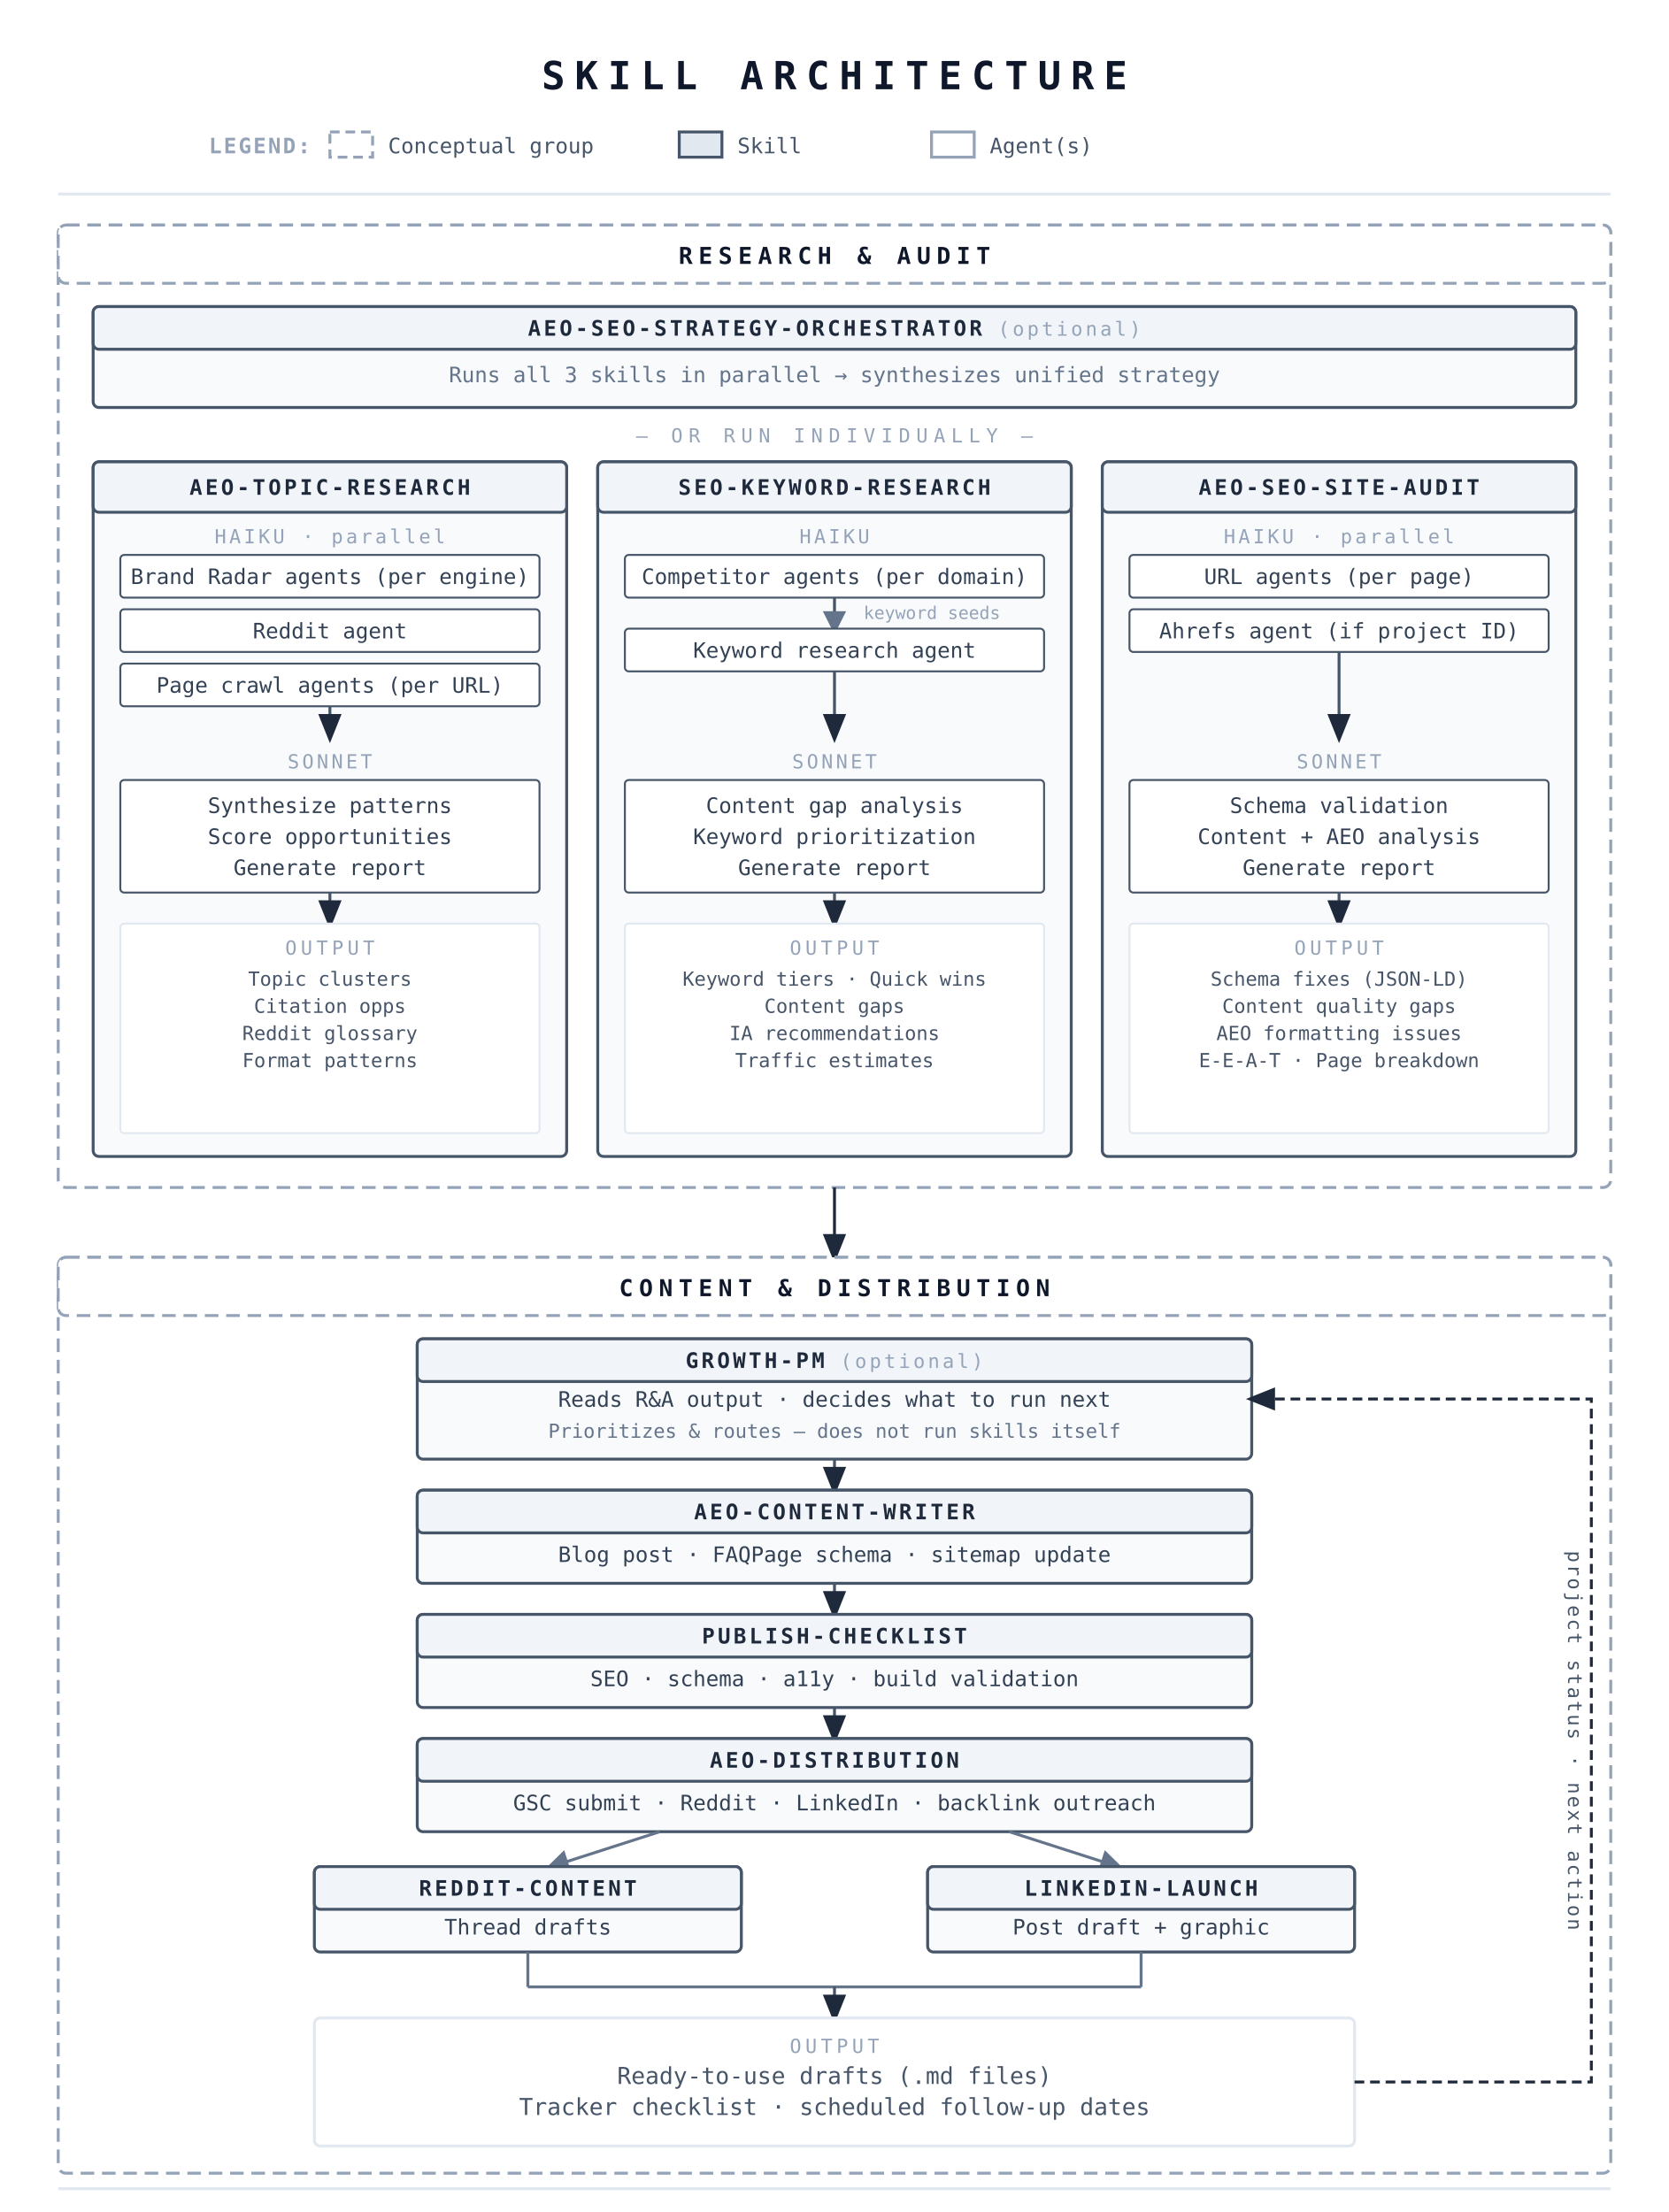
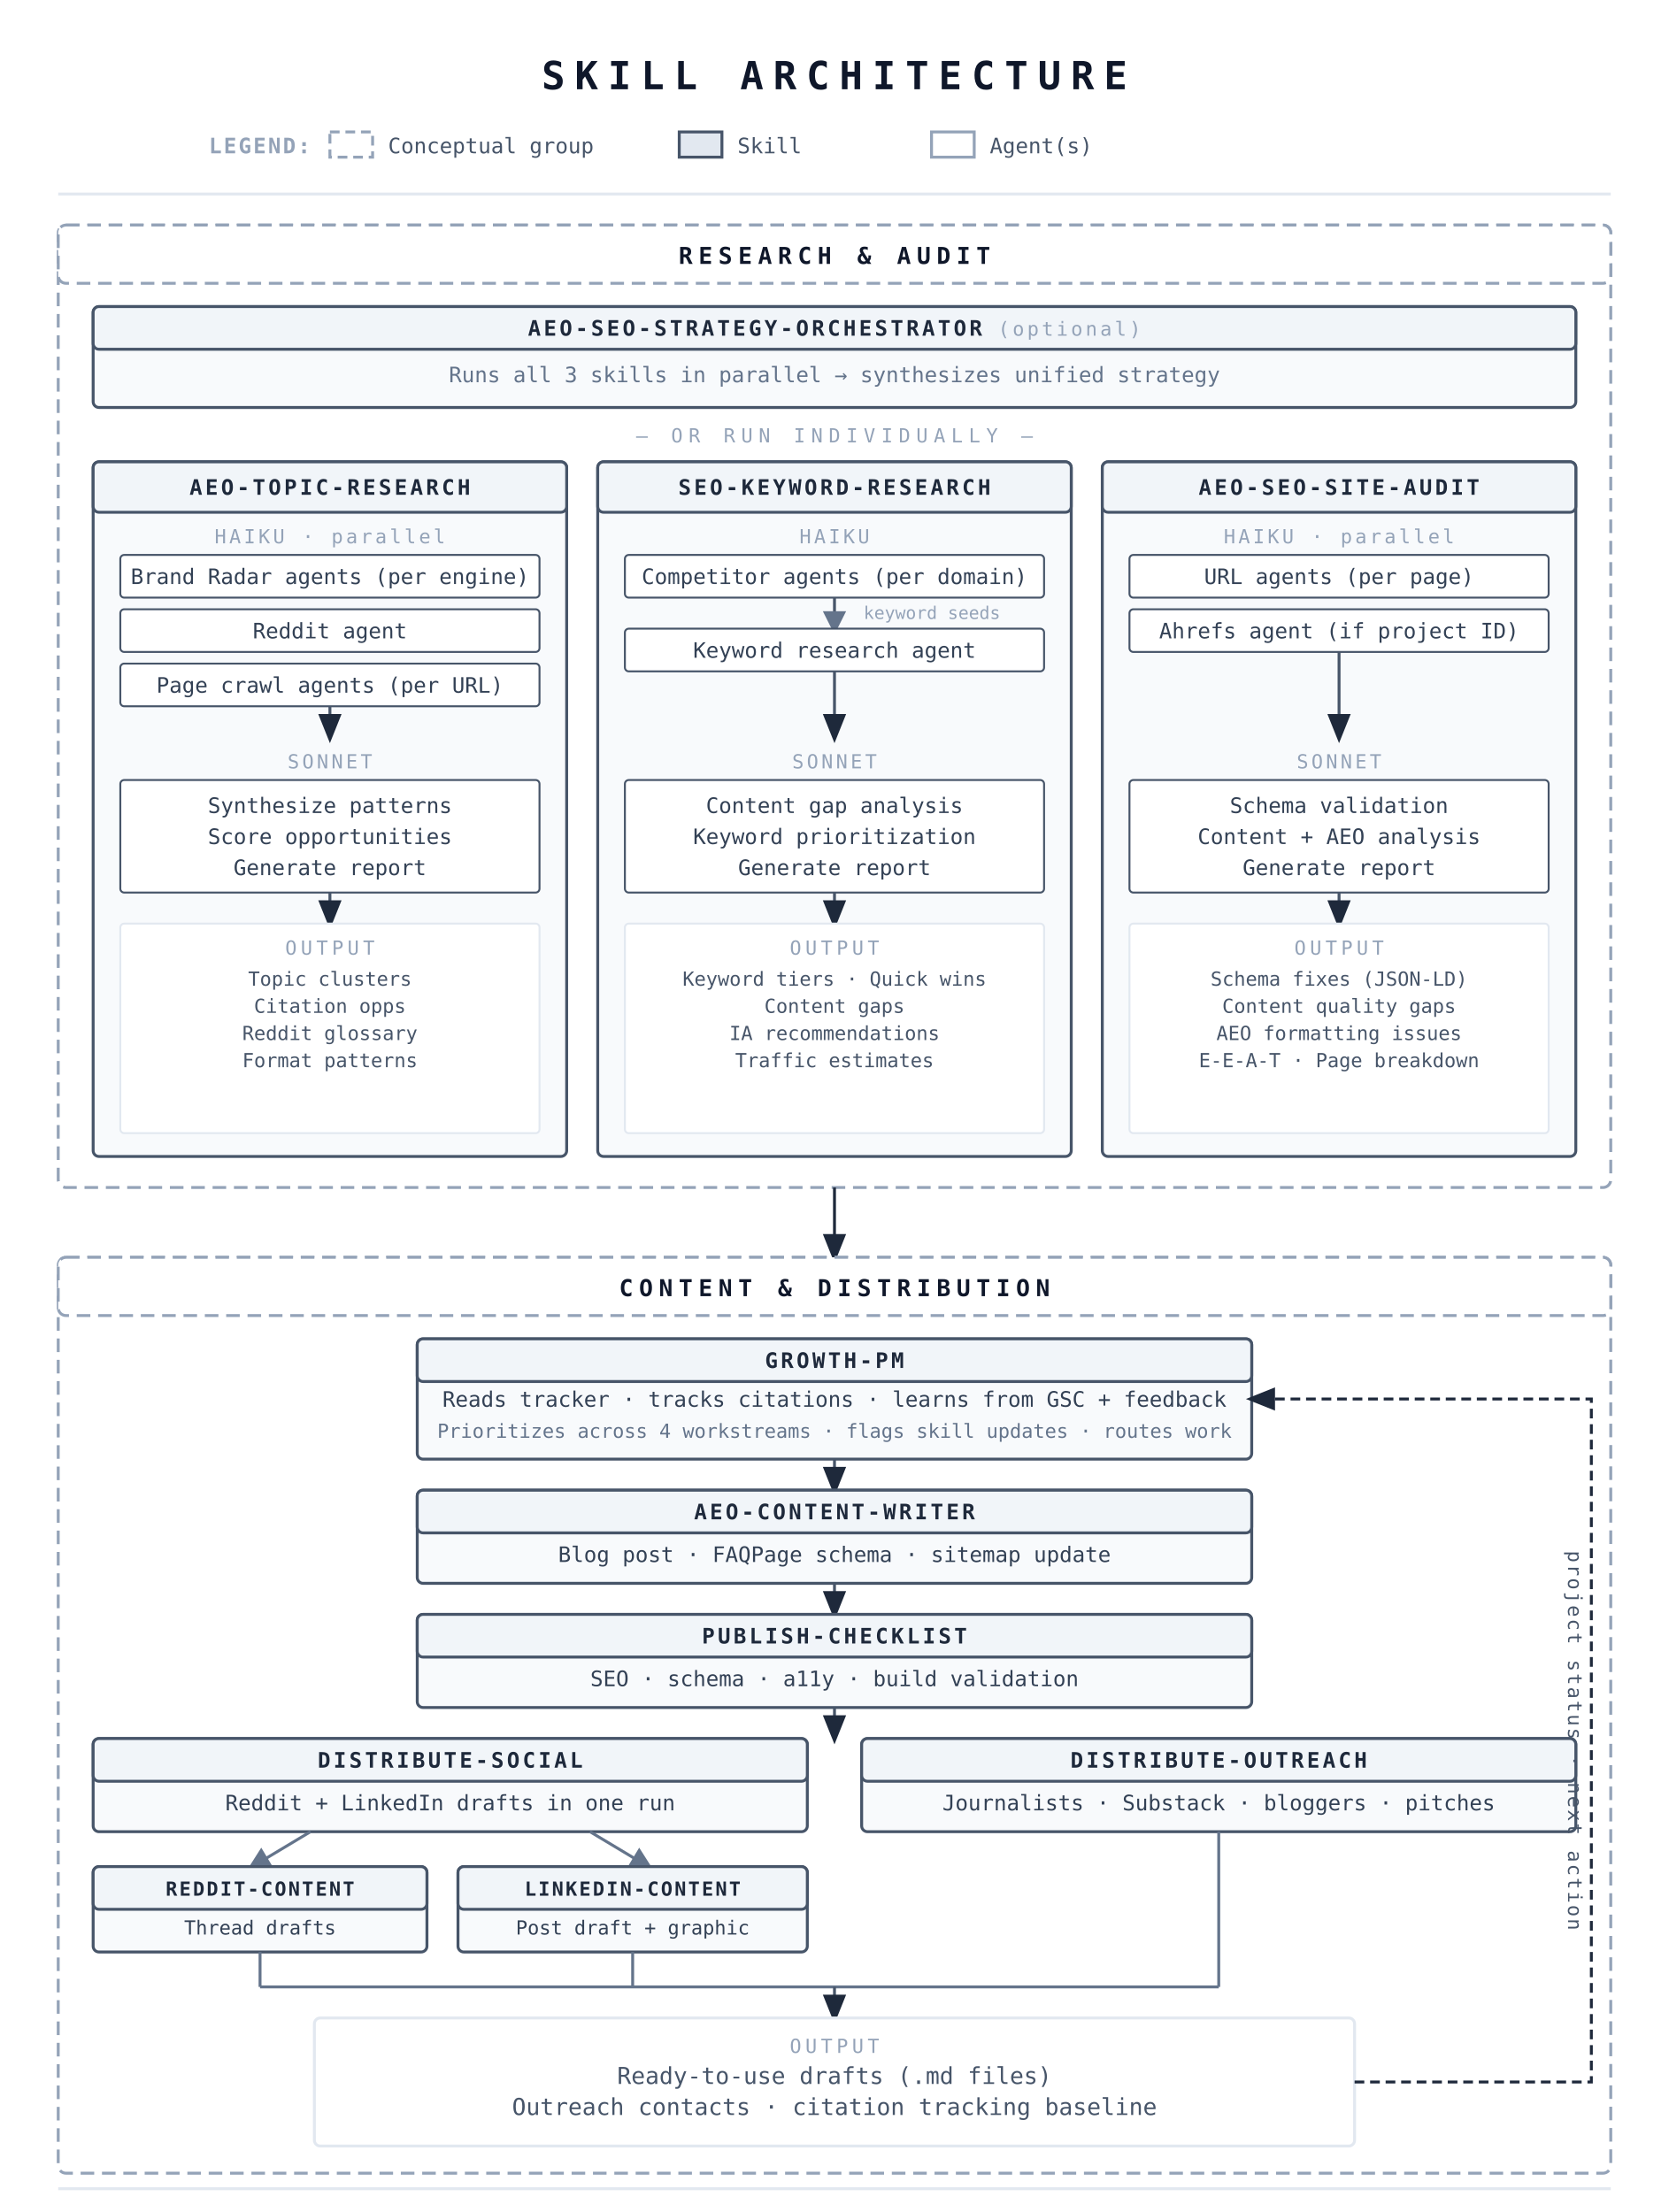
<svg xmlns="http://www.w3.org/2000/svg" viewBox="0 0 860 1140" font-family="ui-monospace, 'SF Mono', Menlo, monospace">
  <defs>
    <marker id="arr" markerWidth="10" markerHeight="10" refX="8" refY="4" orient="auto">
      <path d="M0,0 L0,8 L10,4 z" fill="#1e293b" />
    </marker>
    <marker id="arr-sm" markerWidth="8" markerHeight="8" refX="6" refY="4" orient="auto">
      <path d="M0,0 L0,8 L8,4 z" fill="#64748b" />
    </marker>
  </defs>
  <rect width="860" height="1140" fill="#ffffff" />
  <text x="430" y="46" text-anchor="middle" fill="#0f172a" font-size="20" font-weight="700" letter-spacing="5">SKILL ARCHITECTURE</text>
  <g transform="translate(170, 68)">
    <text x="-10" y="11" text-anchor="end" fill="#94a3b8" font-size="11" font-weight="700" letter-spacing="1">LEGEND:</text>
    <rect x="0" y="0" width="22" height="13" fill="none" stroke="#94a3b8" stroke-width="1.5" stroke-dasharray="5 3" />
    <text x="30" y="11" fill="#475569" font-size="11">Conceptual group</text>
    <rect x="180" y="0" width="22" height="13" fill="#e2e8f0" stroke="#475569" stroke-width="1.5" />
    <text x="210" y="11" fill="#475569" font-size="11">Skill</text>
    <rect x="310" y="0" width="22" height="13" fill="none" stroke="#94a3b8" stroke-width="1.5" />
    <text x="340" y="11" fill="#475569" font-size="11">Agent(s)</text>
  </g>
  <line x1="30" y1="100" x2="830" y2="100" stroke="#e2e8f0" stroke-width="1.5" />
  <rect x="30" y="116" width="800" height="496" rx="4" fill="#ffffff" stroke="#94a3b8" stroke-width="1.5" stroke-dasharray="7 4" />
  <rect x="30" y="116" width="800" height="30" rx="4" fill="#ffffff" stroke="#94a3b8" stroke-width="1.5" stroke-dasharray="7 4" />
  <text x="430" y="136" text-anchor="middle" fill="#0f172a" font-size="12" font-weight="700" letter-spacing="3">RESEARCH &amp; AUDIT</text>
  <rect x="48" y="158" width="764" height="52" rx="3" fill="#f8fafc" stroke="#475569" stroke-width="1.5" />
  <rect x="48" y="158" width="764" height="22" rx="3" fill="#f1f5f9" stroke="#475569" stroke-width="1.5" />
  <text x="430" y="173" text-anchor="middle" fill="#1e293b" font-size="11" font-weight="700" letter-spacing="1.5">AEO-SEO-STRATEGY-ORCHESTRATOR  <tspan fill="#94a3b8" font-weight="400" font-size="10">(optional)</tspan>
  </text>
  <text x="430" y="197" text-anchor="middle" fill="#64748b" font-size="11">Runs all 3 skills in parallel → synthesizes unified strategy</text>
  <text x="430" y="228" text-anchor="middle" fill="#94a3b8" font-size="10" letter-spacing="3">— OR RUN INDIVIDUALLY —</text>
  <rect x="48" y="238" width="244" height="358" rx="3" fill="#f8fafc" stroke="#475569" stroke-width="1.5" />
  <rect x="48" y="238" width="244" height="26" rx="3" fill="#f1f5f9" stroke="#475569" stroke-width="1.5" />
  <text x="170" y="255" text-anchor="middle" fill="#1e293b" font-size="11" font-weight="700" letter-spacing="1.5">AEO-TOPIC-RESEARCH</text>
  <text x="170" y="280" text-anchor="middle" fill="#94a3b8" font-size="10" letter-spacing="1.5">HAIKU · parallel</text>
  <rect x="62" y="286" width="216" height="22" rx="2" fill="#ffffff" stroke="#475569" stroke-width="1" />
  <text x="170" y="301" text-anchor="middle" fill="#334155" font-size="11">Brand Radar agents (per engine)</text>
  <rect x="62" y="314" width="216" height="22" rx="2" fill="#ffffff" stroke="#475569" stroke-width="1" />
  <text x="170" y="329" text-anchor="middle" fill="#334155" font-size="11">Reddit agent</text>
  <rect x="62" y="342" width="216" height="22" rx="2" fill="#ffffff" stroke="#475569" stroke-width="1" />
  <text x="170" y="357" text-anchor="middle" fill="#334155" font-size="11">Page crawl agents (per URL)</text>
  <line x1="170" y1="364" x2="170" y2="380" stroke="#475569" stroke-width="1.5" marker-end="url(#arr)" />
  <text x="170" y="396" text-anchor="middle" fill="#94a3b8" font-size="10" letter-spacing="1.5">SONNET</text>
  <rect x="62" y="402" width="216" height="58" rx="2" fill="#ffffff" stroke="#475569" stroke-width="1" />
  <text x="170" y="419" text-anchor="middle" fill="#334155" font-size="11">Synthesize patterns</text>
  <text x="170" y="435" text-anchor="middle" fill="#334155" font-size="11">Score opportunities</text>
  <text x="170" y="451" text-anchor="middle" fill="#334155" font-size="11">Generate report</text>
  <line x1="170" y1="460" x2="170" y2="476" stroke="#475569" stroke-width="1.5" marker-end="url(#arr)" />
  <rect x="62" y="476" width="216" height="108" rx="2" fill="#ffffff" stroke="#e2e8f0" stroke-width="1" />
  <text x="170" y="492" text-anchor="middle" fill="#94a3b8" font-size="10" letter-spacing="2">OUTPUT</text>
  <text x="170" y="508" text-anchor="middle" fill="#475569" font-size="10">Topic clusters</text>
  <text x="170" y="522" text-anchor="middle" fill="#475569" font-size="10">Citation opps</text>
  <text x="170" y="536" text-anchor="middle" fill="#475569" font-size="10">Reddit glossary</text>
  <text x="170" y="550" text-anchor="middle" fill="#475569" font-size="10">Format patterns</text>
  <rect x="308" y="238" width="244" height="358" rx="3" fill="#f8fafc" stroke="#475569" stroke-width="1.5" />
  <rect x="308" y="238" width="244" height="26" rx="3" fill="#f1f5f9" stroke="#475569" stroke-width="1.5" />
  <text x="430" y="255" text-anchor="middle" fill="#1e293b" font-size="11" font-weight="700" letter-spacing="1.5">SEO-KEYWORD-RESEARCH</text>
  <text x="430" y="280" text-anchor="middle" fill="#94a3b8" font-size="10" letter-spacing="1.5">HAIKU</text>
  <rect x="322" y="286" width="216" height="22" rx="2" fill="#ffffff" stroke="#475569" stroke-width="1" />
  <text x="430" y="301" text-anchor="middle" fill="#334155" font-size="11">Competitor agents (per domain)</text>
  <line x1="430" y1="308" x2="430" y2="324" stroke="#475569" stroke-width="1.5" marker-end="url(#arr-sm)" />
  <text x="445" y="319" fill="#94a3b8" font-size="9">keyword seeds</text>
  <rect x="322" y="324" width="216" height="22" rx="2" fill="#ffffff" stroke="#475569" stroke-width="1" />
  <text x="430" y="339" text-anchor="middle" fill="#334155" font-size="11">Keyword research agent</text>
  <line x1="430" y1="346" x2="430" y2="380" stroke="#475569" stroke-width="1.5" marker-end="url(#arr)" />
  <text x="430" y="396" text-anchor="middle" fill="#94a3b8" font-size="10" letter-spacing="1.5">SONNET</text>
  <rect x="322" y="402" width="216" height="58" rx="2" fill="#ffffff" stroke="#475569" stroke-width="1" />
  <text x="430" y="419" text-anchor="middle" fill="#334155" font-size="11">Content gap analysis</text>
  <text x="430" y="435" text-anchor="middle" fill="#334155" font-size="11">Keyword prioritization</text>
  <text x="430" y="451" text-anchor="middle" fill="#334155" font-size="11">Generate report</text>
  <line x1="430" y1="460" x2="430" y2="476" stroke="#475569" stroke-width="1.5" marker-end="url(#arr)" />
  <rect x="322" y="476" width="216" height="108" rx="2" fill="#ffffff" stroke="#e2e8f0" stroke-width="1" />
  <text x="430" y="492" text-anchor="middle" fill="#94a3b8" font-size="10" letter-spacing="2">OUTPUT</text>
  <text x="430" y="508" text-anchor="middle" fill="#475569" font-size="10">Keyword tiers · Quick wins</text>
  <text x="430" y="522" text-anchor="middle" fill="#475569" font-size="10">Content gaps</text>
  <text x="430" y="536" text-anchor="middle" fill="#475569" font-size="10">IA recommendations</text>
  <text x="430" y="550" text-anchor="middle" fill="#475569" font-size="10">Traffic estimates</text>
  <rect x="568" y="238" width="244" height="358" rx="3" fill="#f8fafc" stroke="#475569" stroke-width="1.5" />
  <rect x="568" y="238" width="244" height="26" rx="3" fill="#f1f5f9" stroke="#475569" stroke-width="1.5" />
  <text x="690" y="255" text-anchor="middle" fill="#1e293b" font-size="11" font-weight="700" letter-spacing="1.5">AEO-SEO-SITE-AUDIT</text>
  <text x="690" y="280" text-anchor="middle" fill="#94a3b8" font-size="10" letter-spacing="1.5">HAIKU · parallel</text>
  <rect x="582" y="286" width="216" height="22" rx="2" fill="#ffffff" stroke="#475569" stroke-width="1" />
  <text x="690" y="301" text-anchor="middle" fill="#334155" font-size="11">URL agents (per page)</text>
  <rect x="582" y="314" width="216" height="22" rx="2" fill="#ffffff" stroke="#475569" stroke-width="1" />
  <text x="690" y="329" text-anchor="middle" fill="#334155" font-size="11">Ahrefs agent (if project ID)</text>
  <line x1="690" y1="336" x2="690" y2="380" stroke="#475569" stroke-width="1.5" marker-end="url(#arr)" />
  <text x="690" y="396" text-anchor="middle" fill="#94a3b8" font-size="10" letter-spacing="1.5">SONNET</text>
  <rect x="582" y="402" width="216" height="58" rx="2" fill="#ffffff" stroke="#475569" stroke-width="1" />
  <text x="690" y="419" text-anchor="middle" fill="#334155" font-size="11">Schema validation</text>
  <text x="690" y="435" text-anchor="middle" fill="#334155" font-size="11">Content + AEO analysis</text>
  <text x="690" y="451" text-anchor="middle" fill="#334155" font-size="11">Generate report</text>
  <line x1="690" y1="460" x2="690" y2="476" stroke="#475569" stroke-width="1.5" marker-end="url(#arr)" />
  <rect x="582" y="476" width="216" height="108" rx="2" fill="#ffffff" stroke="#e2e8f0" stroke-width="1" />
  <text x="690" y="492" text-anchor="middle" fill="#94a3b8" font-size="10" letter-spacing="2">OUTPUT</text>
  <text x="690" y="508" text-anchor="middle" fill="#475569" font-size="10">Schema fixes (JSON-LD)</text>
  <text x="690" y="522" text-anchor="middle" fill="#475569" font-size="10">Content quality gaps</text>
  <text x="690" y="536" text-anchor="middle" fill="#475569" font-size="10">AEO formatting issues</text>
  <text x="690" y="550" text-anchor="middle" fill="#475569" font-size="10">E-E-A-T · Page breakdown</text>
  <line x1="430" y1="612" x2="430" y2="648" stroke="#1e293b" stroke-width="1.5" marker-end="url(#arr)" />
  <rect x="30" y="648" width="800" height="472" rx="4" fill="#ffffff" stroke="#94a3b8" stroke-width="1.5" stroke-dasharray="7 4" />
  <rect x="30" y="648" width="800" height="30" rx="4" fill="#ffffff" stroke="#94a3b8" stroke-width="1.5" stroke-dasharray="7 4" />
  <text x="430" y="668" text-anchor="middle" fill="#0f172a" font-size="12" font-weight="700" letter-spacing="3">CONTENT &amp; DISTRIBUTION</text>
  <rect x="215" y="690" width="430" height="62" rx="3" fill="#f8fafc" stroke="#475569" stroke-width="1.5" />
  <rect x="215" y="690" width="430" height="22" rx="3" fill="#f1f5f9" stroke="#475569" stroke-width="1.5" />
-   <text x="430" y="705" text-anchor="middle" fill="#1e293b" font-size="11" font-weight="700" letter-spacing="1.5">GROWTH-PM  <tspan fill="#94a3b8" font-weight="400" font-size="10">(optional)</tspan>
-   </text>
-   <text x="430" y="725" text-anchor="middle" fill="#334155" font-size="11">Reads R&amp;A output · decides what to run next</text>
-   <text x="430" y="741" text-anchor="middle" fill="#64748b" font-size="10">Prioritizes &amp; routes — does not run skills itself</text>
+   <text x="430" y="705" text-anchor="middle" fill="#1e293b" font-size="11" font-weight="700" letter-spacing="1.5">GROWTH-PM</text>
+   <text x="430" y="725" text-anchor="middle" fill="#334155" font-size="11">Reads tracker · tracks citations · learns from GSC + feedback</text>
+   <text x="430" y="741" text-anchor="middle" fill="#64748b" font-size="10">Prioritizes across 4 workstreams · flags skill updates · routes work</text>
  <line x1="430" y1="752" x2="430" y2="768" stroke="#475569" stroke-width="1.5" marker-end="url(#arr)" />
  <rect x="215" y="768" width="430" height="48" rx="3" fill="#f8fafc" stroke="#475569" stroke-width="1.5" />
  <rect x="215" y="768" width="430" height="22" rx="3" fill="#f1f5f9" stroke="#475569" stroke-width="1.5" />
  <text x="430" y="783" text-anchor="middle" fill="#1e293b" font-size="11" font-weight="700" letter-spacing="1.5">AEO-CONTENT-WRITER</text>
  <text x="430" y="805" text-anchor="middle" fill="#334155" font-size="11">Blog post · FAQPage schema · sitemap update</text>
  <line x1="430" y1="816" x2="430" y2="832" stroke="#475569" stroke-width="1.5" marker-end="url(#arr)" />
  <rect x="215" y="832" width="430" height="48" rx="3" fill="#f8fafc" stroke="#475569" stroke-width="1.5" />
  <rect x="215" y="832" width="430" height="22" rx="3" fill="#f1f5f9" stroke="#475569" stroke-width="1.5" />
  <text x="430" y="847" text-anchor="middle" fill="#1e293b" font-size="11" font-weight="700" letter-spacing="1.5">PUBLISH-CHECKLIST</text>
  <text x="430" y="869" text-anchor="middle" fill="#334155" font-size="11">SEO · schema · a11y · build validation</text>
  <line x1="430" y1="880" x2="430" y2="896" stroke="#475569" stroke-width="1.5" marker-end="url(#arr)" />
-   <rect x="215" y="896" width="430" height="48" rx="3" fill="#f8fafc" stroke="#475569" stroke-width="1.5" />
-   <rect x="215" y="896" width="430" height="22" rx="3" fill="#f1f5f9" stroke="#475569" stroke-width="1.5" />
-   <text x="430" y="911" text-anchor="middle" fill="#1e293b" font-size="11" font-weight="700" letter-spacing="1.5">AEO-DISTRIBUTION</text>
-   <text x="430" y="933" text-anchor="middle" fill="#334155" font-size="11">GSC submit · Reddit · LinkedIn · backlink outreach</text>
-   <line x1="340" y1="944" x2="284" y2="962" stroke="#64748b" stroke-width="1.5" marker-end="url(#arr-sm)" />
-   <line x1="520" y1="944" x2="576" y2="962" stroke="#64748b" stroke-width="1.5" marker-end="url(#arr-sm)" />
-   <rect x="162" y="962" width="220" height="44" rx="3" fill="#f8fafc" stroke="#475569" stroke-width="1.5" />
-   <rect x="162" y="962" width="220" height="22" rx="3" fill="#f1f5f9" stroke="#475569" stroke-width="1.5" />
-   <text x="272" y="977" text-anchor="middle" fill="#1e293b" font-size="11" font-weight="700" letter-spacing="1.5">REDDIT-CONTENT</text>
-   <text x="272" y="997" text-anchor="middle" fill="#334155" font-size="11">Thread drafts</text>
-   <rect x="478" y="962" width="220" height="44" rx="3" fill="#f8fafc" stroke="#475569" stroke-width="1.5" />
-   <rect x="478" y="962" width="220" height="22" rx="3" fill="#f1f5f9" stroke="#475569" stroke-width="1.5" />
-   <text x="588" y="977" text-anchor="middle" fill="#1e293b" font-size="11" font-weight="700" letter-spacing="1.5">LINKEDIN-LAUNCH</text>
-   <text x="588" y="997" text-anchor="middle" fill="#334155" font-size="11">Post draft + graphic</text>
-   <line x1="272" y1="1006" x2="272" y2="1024" stroke="#64748b" stroke-width="1.5" />
-   <line x1="588" y1="1006" x2="588" y2="1024" stroke="#64748b" stroke-width="1.5" />
-   <line x1="272" y1="1024" x2="588" y2="1024" stroke="#64748b" stroke-width="1.5" />
+   <rect x="48" y="896" width="368" height="48" rx="3" fill="#f8fafc" stroke="#475569" stroke-width="1.5" />
+   <rect x="48" y="896" width="368" height="22" rx="3" fill="#f1f5f9" stroke="#475569" stroke-width="1.5" />
+   <text x="232" y="911" text-anchor="middle" fill="#1e293b" font-size="11" font-weight="700" letter-spacing="1.5">DISTRIBUTE-SOCIAL</text>
+   <text x="232" y="933" text-anchor="middle" fill="#334155" font-size="11">Reddit + LinkedIn drafts in one run</text>
+   <rect x="444" y="896" width="368" height="48" rx="3" fill="#f8fafc" stroke="#475569" stroke-width="1.5" />
+   <rect x="444" y="896" width="368" height="22" rx="3" fill="#f1f5f9" stroke="#475569" stroke-width="1.5" />
+   <text x="628" y="911" text-anchor="middle" fill="#1e293b" font-size="11" font-weight="700" letter-spacing="1.5">DISTRIBUTE-OUTREACH</text>
+   <text x="628" y="933" text-anchor="middle" fill="#334155" font-size="11">Journalists · Substack · bloggers · pitches</text>
+   <line x1="160" y1="944" x2="130" y2="962" stroke="#64748b" stroke-width="1.5" marker-end="url(#arr-sm)" />
+   <line x1="304" y1="944" x2="334" y2="962" stroke="#64748b" stroke-width="1.5" marker-end="url(#arr-sm)" />
+   <rect x="48" y="962" width="172" height="44" rx="3" fill="#f8fafc" stroke="#475569" stroke-width="1.5" />
+   <rect x="48" y="962" width="172" height="22" rx="3" fill="#f1f5f9" stroke="#475569" stroke-width="1.5" />
+   <text x="134" y="977" text-anchor="middle" fill="#1e293b" font-size="10" font-weight="700" letter-spacing="1">REDDIT-CONTENT</text>
+   <text x="134" y="997" text-anchor="middle" fill="#334155" font-size="10">Thread drafts</text>
+   <rect x="236" y="962" width="180" height="44" rx="3" fill="#f8fafc" stroke="#475569" stroke-width="1.5" />
+   <rect x="236" y="962" width="180" height="22" rx="3" fill="#f1f5f9" stroke="#475569" stroke-width="1.5" />
+   <text x="326" y="977" text-anchor="middle" fill="#1e293b" font-size="10" font-weight="700" letter-spacing="1">LINKEDIN-CONTENT</text>
+   <text x="326" y="997" text-anchor="middle" fill="#334155" font-size="10">Post draft + graphic</text>
+   <line x1="134" y1="1006" x2="134" y2="1024" stroke="#64748b" stroke-width="1.5" />
+   <line x1="326" y1="1006" x2="326" y2="1024" stroke="#64748b" stroke-width="1.5" />
+   <line x1="134" y1="1024" x2="628" y2="1024" stroke="#64748b" stroke-width="1.5" />
+   <line x1="628" y1="944" x2="628" y2="1024" stroke="#64748b" stroke-width="1.5" />
  <line x1="430" y1="1024" x2="430" y2="1040" stroke="#475569" stroke-width="1.5" marker-end="url(#arr)" />
  <rect x="162" y="1040" width="536" height="66" rx="3" fill="#ffffff" stroke="#e2e8f0" stroke-width="1.5" />
  <text x="430" y="1058" text-anchor="middle" fill="#94a3b8" font-size="10" letter-spacing="2">OUTPUT</text>
  <text x="430" y="1074" text-anchor="middle" fill="#475569" font-size="12">Ready-to-use drafts (.md files)</text>
-   <text x="430" y="1090" text-anchor="middle" fill="#475569" font-size="12">Tracker checklist · scheduled follow-up dates</text>
+   <text x="430" y="1090" text-anchor="middle" fill="#475569" font-size="12">Outreach contacts · citation tracking baseline</text>
  <line x1="30" y1="1128" x2="830" y2="1128" stroke="#e2e8f0" stroke-width="1.5" />
  <polyline points="698,1073 820,1073 820,721 645,721" fill="none" stroke="#1e293b" stroke-width="1.5" stroke-dasharray="5 3" marker-end="url(#arr)" />
  <text x="808" y="897" text-anchor="middle" fill="#475569" font-size="10" letter-spacing="1" transform="rotate(90, 808, 897)">project status · next action</text>
</svg>
